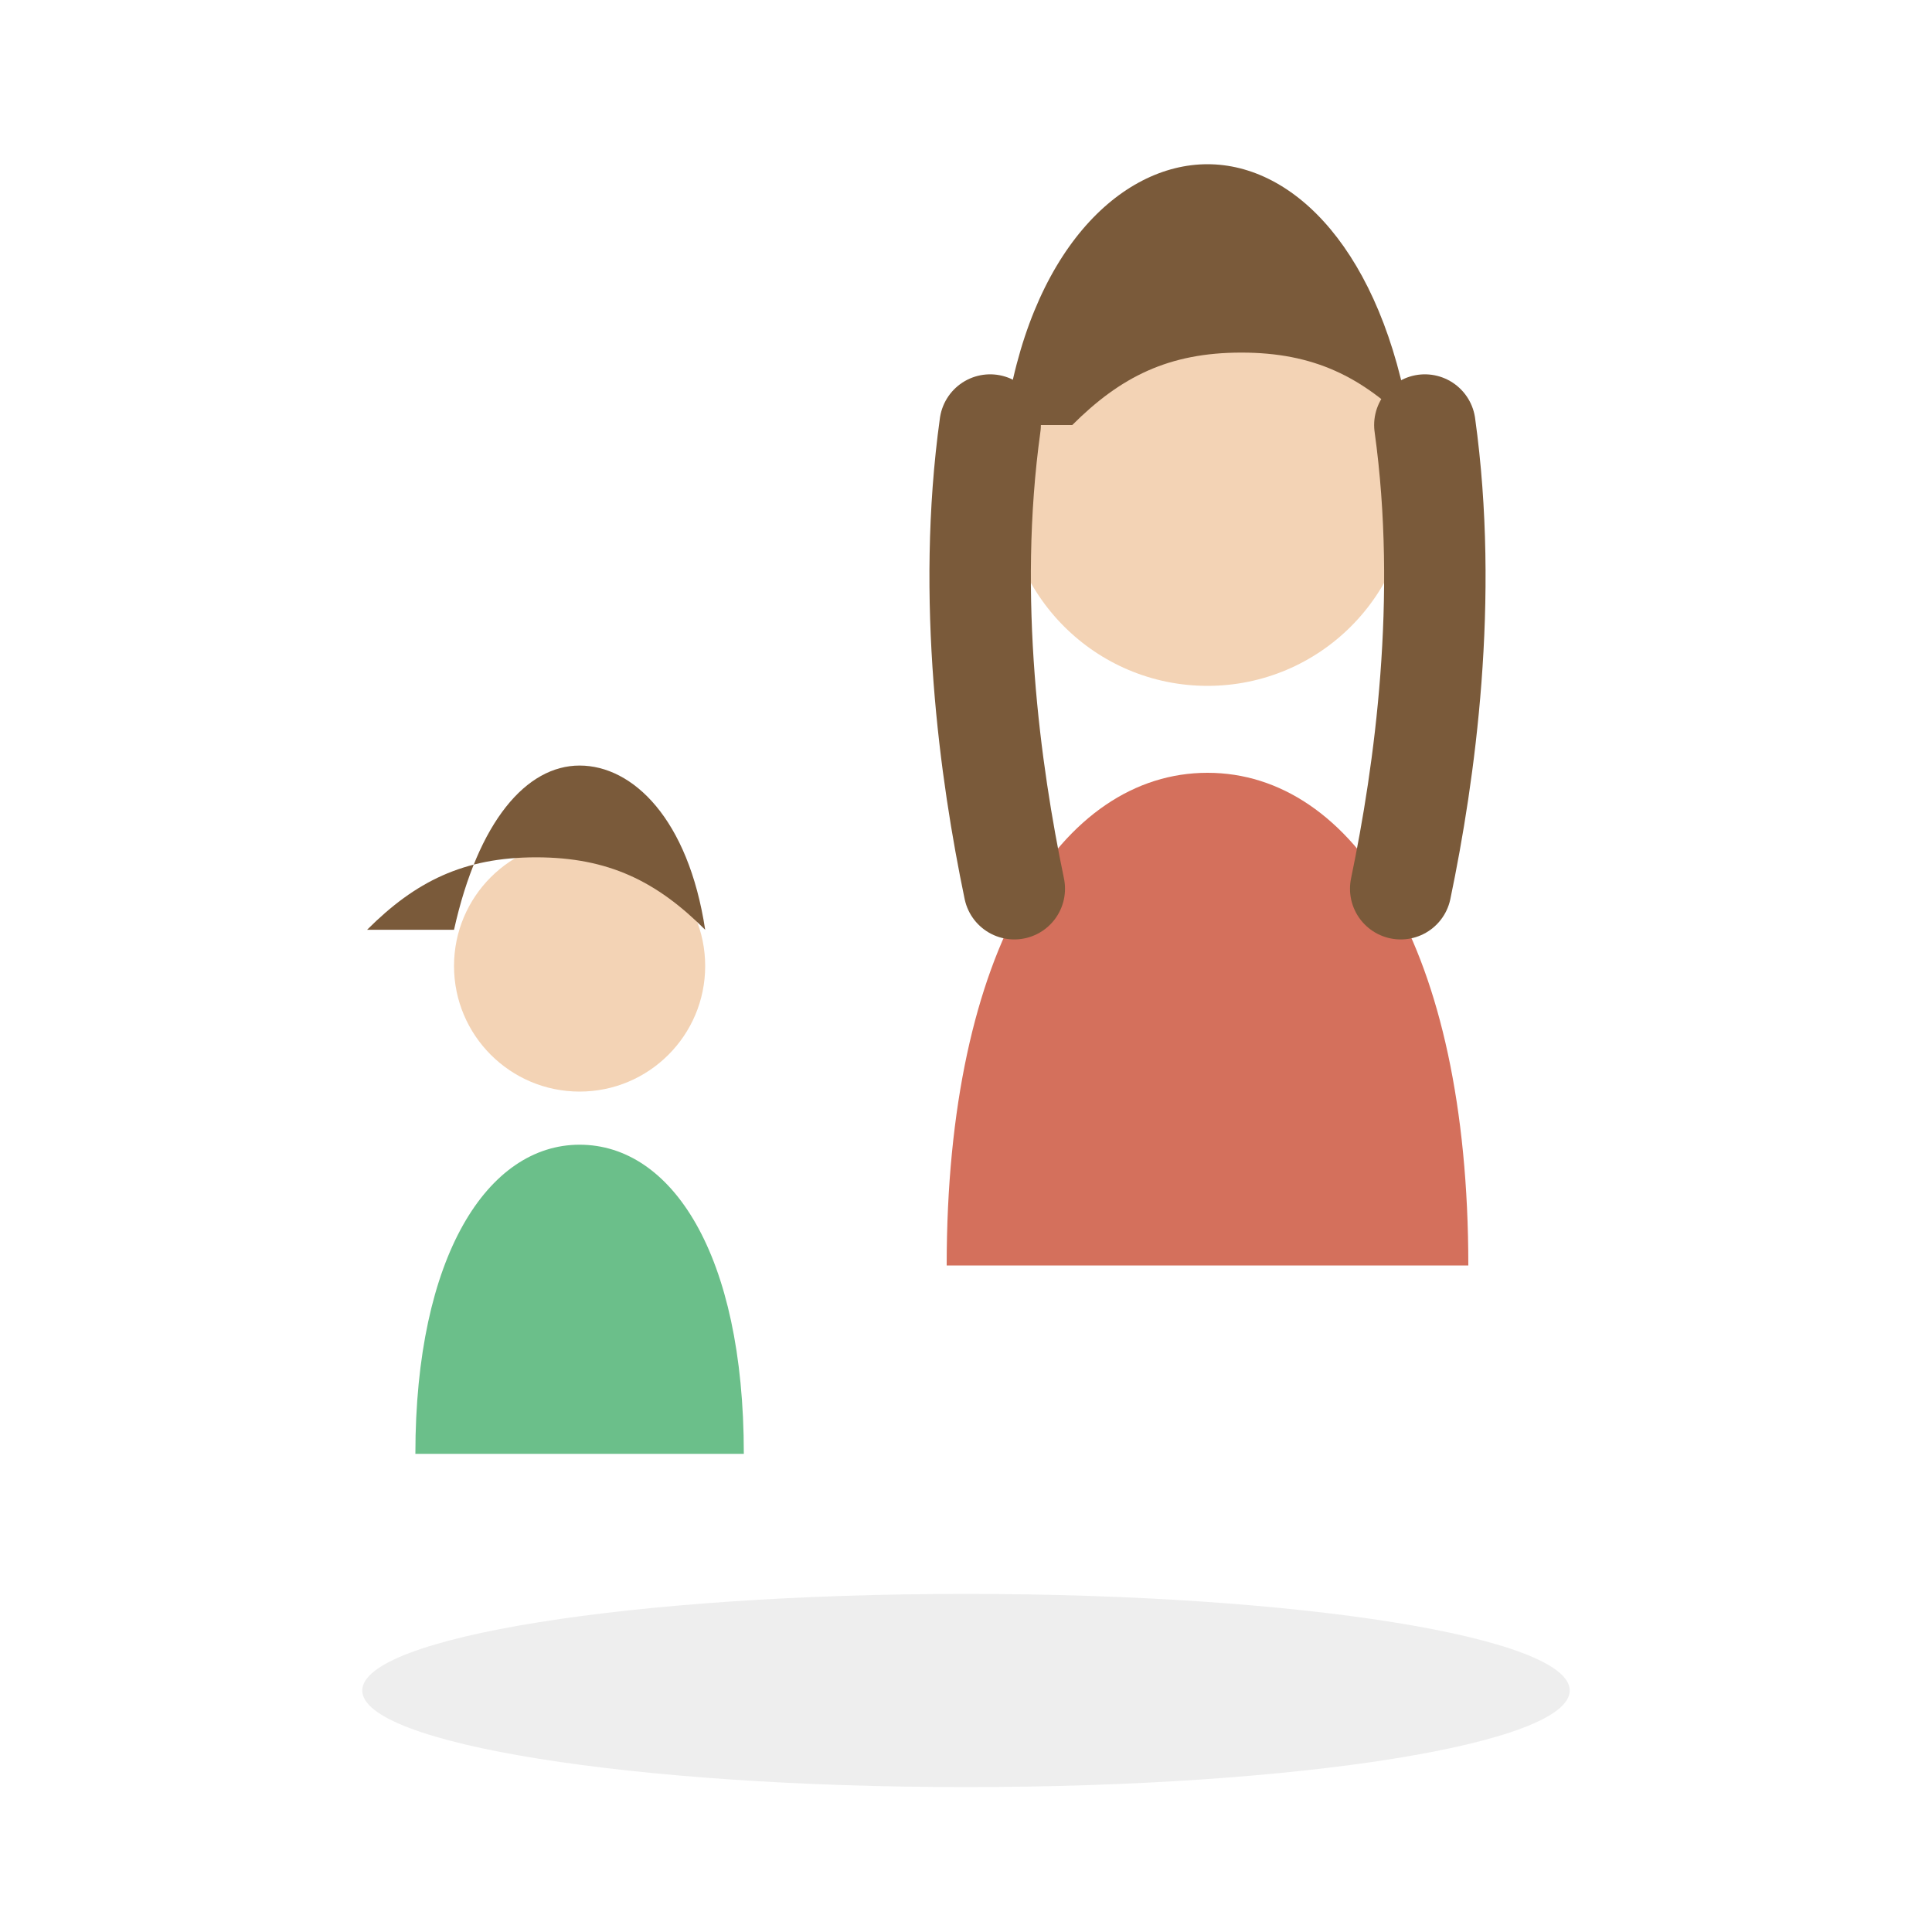
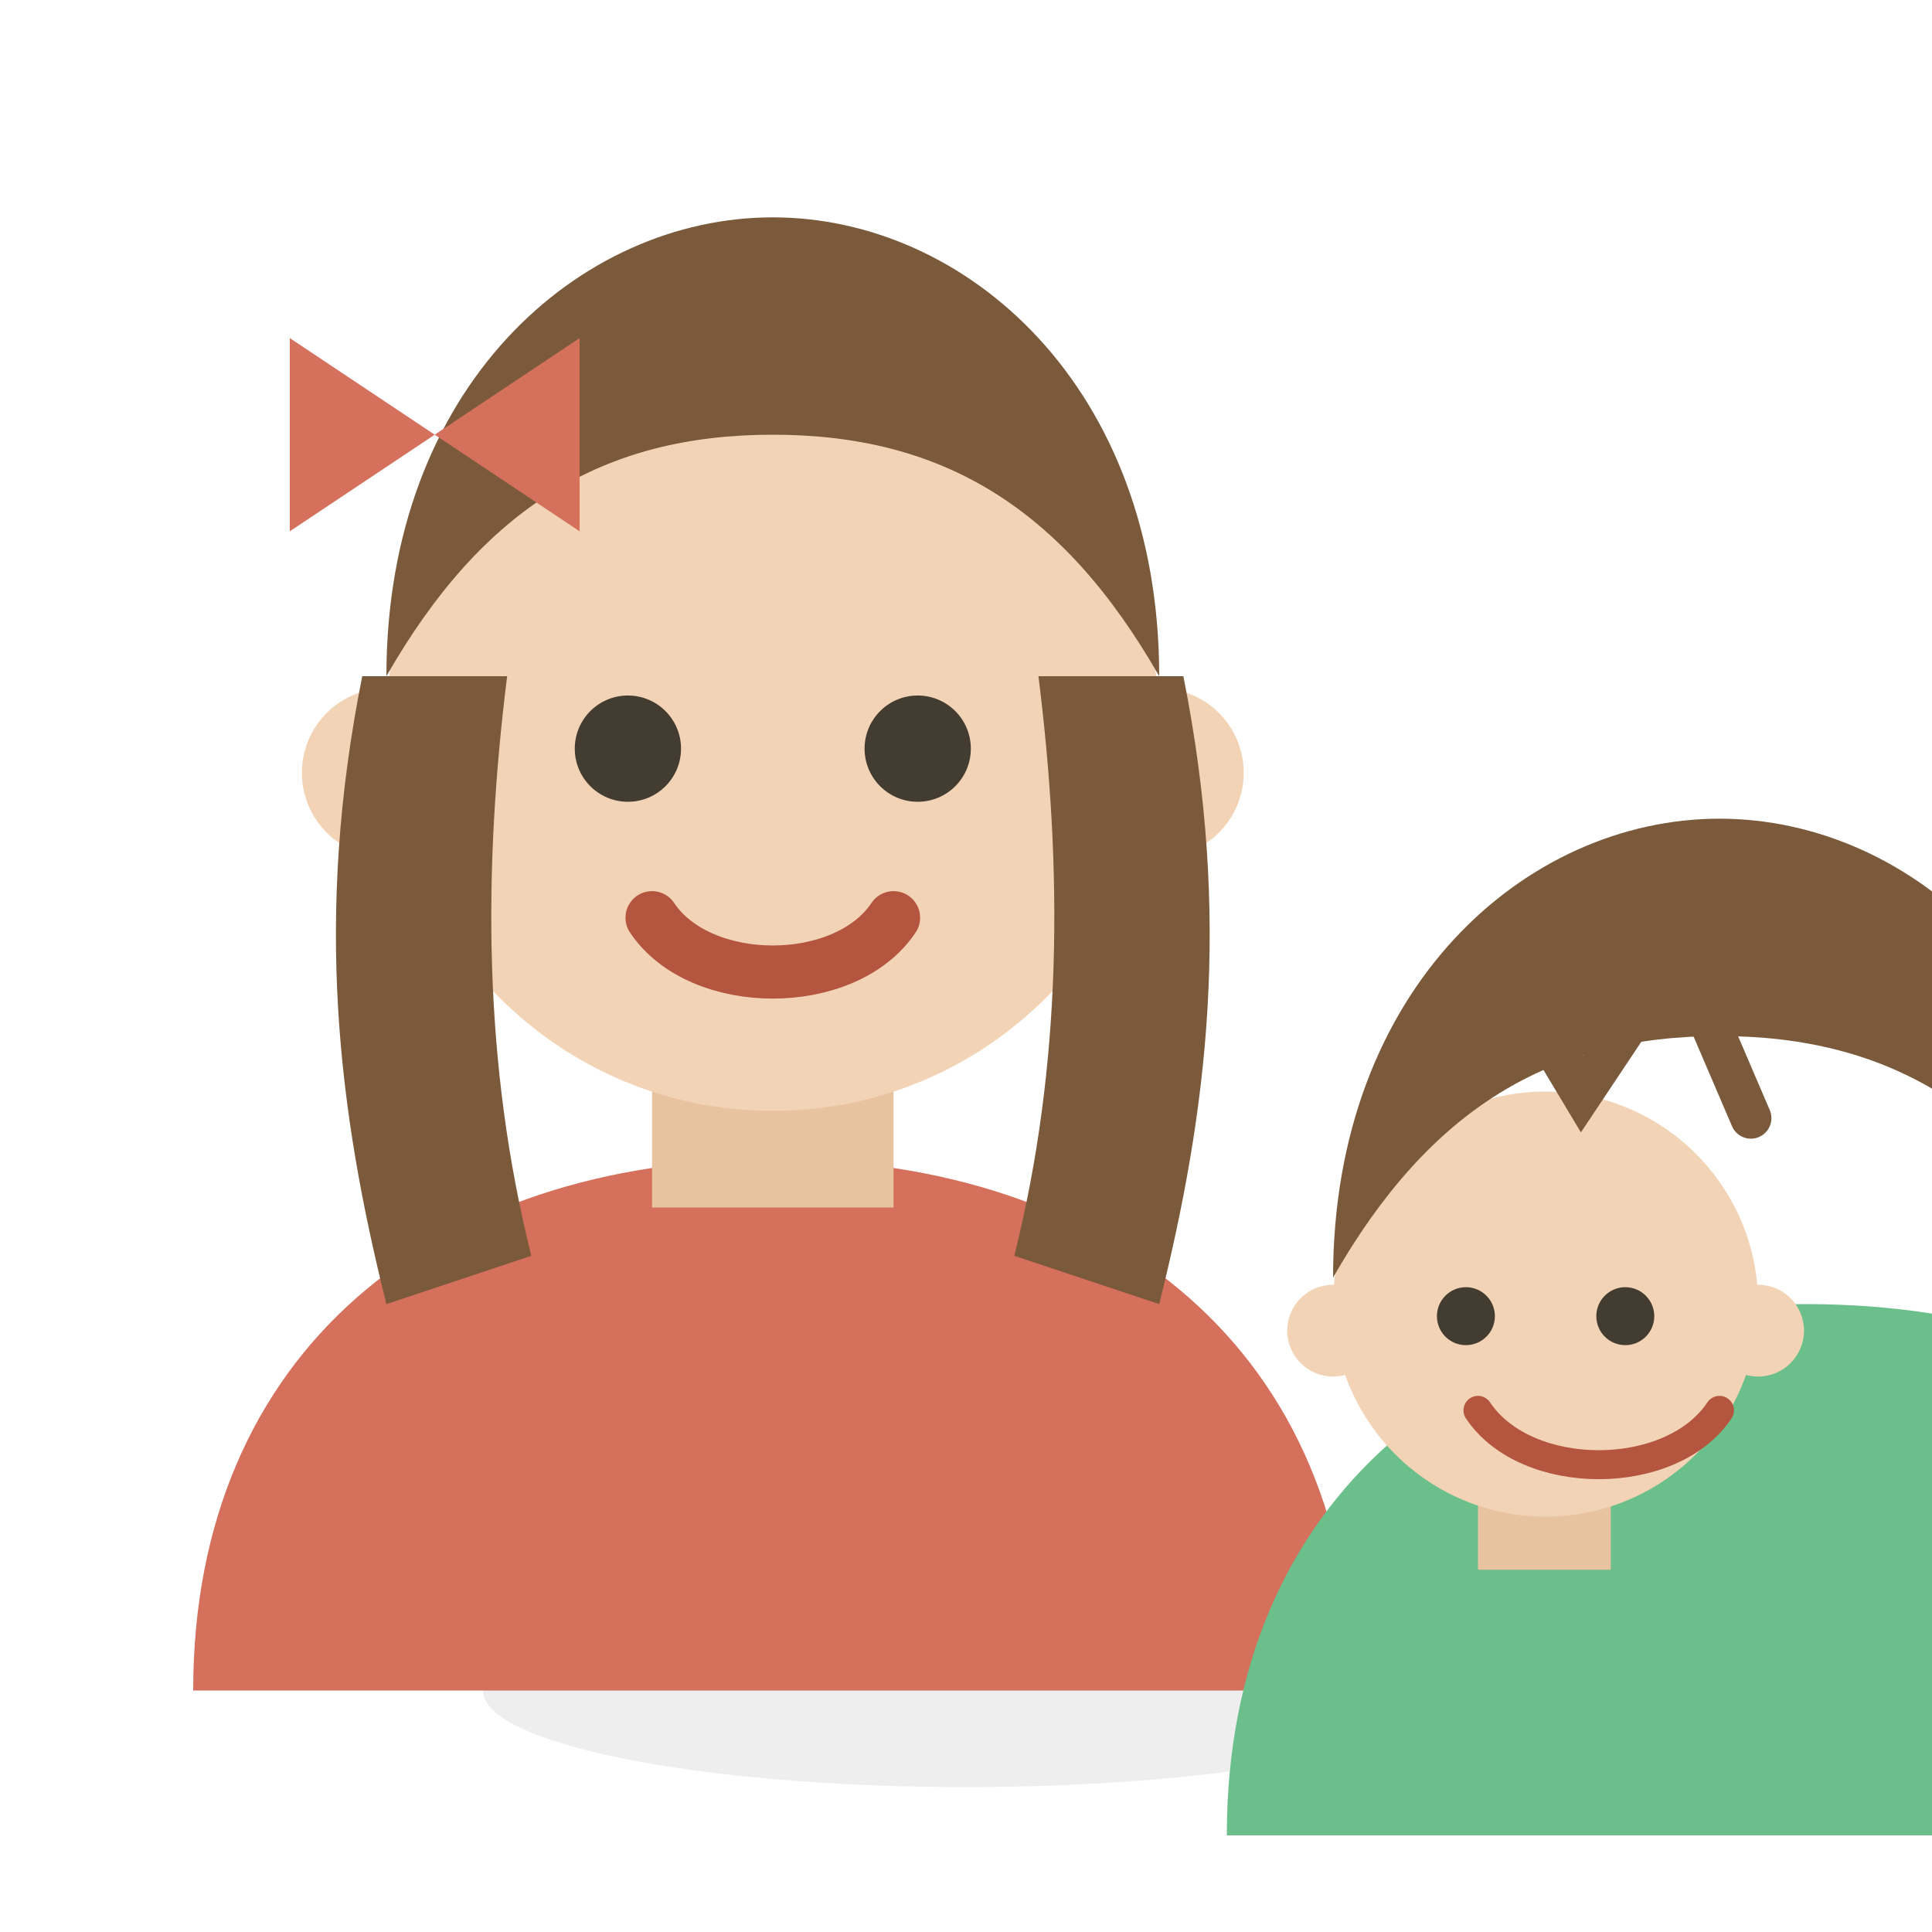
<svg xmlns="http://www.w3.org/2000/svg" viewBox="0 0 80 80" width="80" height="80" role="img" aria-label="누나">
-   <ellipse cx="40" cy="70" rx="25" ry="4" fill="#000" opacity=".07" />
-   <circle cx="50" cy="20" r="8.4" fill="#F3D3B5" />
-   <path d="M39.2 52.4c0-13.2 4.8-20.4 10.8-20.4s10.8 7.2 10.8 20.4z" fill="#D4705C" />
-   <path d="M41.6 17.6c1-7.2 4.8-10.8 8.4-10.8s7.2 3.6 8.4 10.8c-2-2-4-3-7-3s-5 1-7 3z" fill="#7A5A3A" />
-   <path d="M41.0 17.6c-1 7.2 0 14.4 1 19.2M59.0 17.6c1 7.2 0 14.4-1 19.2" stroke="#7A5A3A" stroke-width="4.2" stroke-linecap="round" fill="none" />
-   <circle cx="24" cy="40" r="5.2" fill="#F3D3B5" />
-   <path d="M17.2 60.2c0-8.2 3.0-12.8 6.8-12.8s6.8 4.5 6.8 12.8z" fill="#6BBF8A" />
-   <path d="M18.8 38.5c1-4.5 3.0-6.8 5.2-6.8s4.5 2.2 5.2 6.8c-2-2-4-3-7-3s-5 1-7 3z" fill="#7A5A3A" />
+   <ellipse cx="40" cy="70" rx="20" ry="4" fill="#000" opacity=".07" />
+   <path d="M8.0 70.0c0-14 10-22 24-22s24 8 24 22z" fill="#D4705C" />
+   <rect x="27.0" y="40.0" width="10.0" height="10.0" fill="#E8C3A0" />
+   <circle cx="32" cy="30" r="16.0" fill="#F3D3B5" />
+   <circle cx="16.0" cy="32.0" r="3.5" fill="#F3D3B5" />
+   <circle cx="48.0" cy="32.0" r="3.5" fill="#F3D3B5" />
+   <path d="M16.0 28.0c0-12 8-19 16-19s16 7 16 19c-4-7-9-10-16-10s-12 3-16 10z" fill="#7A5A3A" />
+   <path d="M15.0 28.0c-2 10-1 18 1 26l6-2c-2-8-2-16-1-24zM49.0 28.0c2 10 1 18-1 26l-6-2c2-8 2-16 1-24z" fill="#7A5A3A" />
+   <circle cx="26.0" cy="31.0" r="2.2" fill="#433C31" />
+   <circle cx="38.0" cy="31.0" r="2.2" fill="#433C31" />
+   <path d="M27.0 38.0c2 3 8 3 10 0" stroke="#B4553F" stroke-width="2.2" stroke-linecap="round" fill="none" />
+   <path d="M18.0 18.0l-6-4v8zM18.0 18.0l6-4v8z" fill="#D4705C" />
+   <path d="M50.8 76.0c0-14 10-22 24-22s24 8 24 22z" fill="#6BBF8A" />
+   <rect x="61.2" y="59.5" width="5.5" height="5.5" fill="#E8C3A0" />
+   <circle cx="64" cy="54" r="8.8" fill="#F3D3B5" />
+   <circle cx="55.2" cy="55.1" r="1.9" fill="#F3D3B5" />
+   <circle cx="72.8" cy="55.1" r="1.9" fill="#F3D3B5" />
+   <path d="M55.2 52.9c0-12 8-19 16-19s16 7 16 19c-4-7-9-10-16-10s-12 3-16 10z" fill="#7A5A3A" />
+   <path d="M58.5 46.3l4-6 3 5 4-6 3 7" stroke="#7A5A3A" stroke-width="1.7" stroke-linecap="round" fill="none" />
+   <circle cx="60.7" cy="54.5" r="1.2" fill="#433C31" />
+   <circle cx="67.3" cy="54.5" r="1.2" fill="#433C31" />
+   <path d="M61.2 58.4c2 3 8 3 10 0" stroke="#B4553F" stroke-width="1.2" stroke-linecap="round" fill="none" />
</svg>
